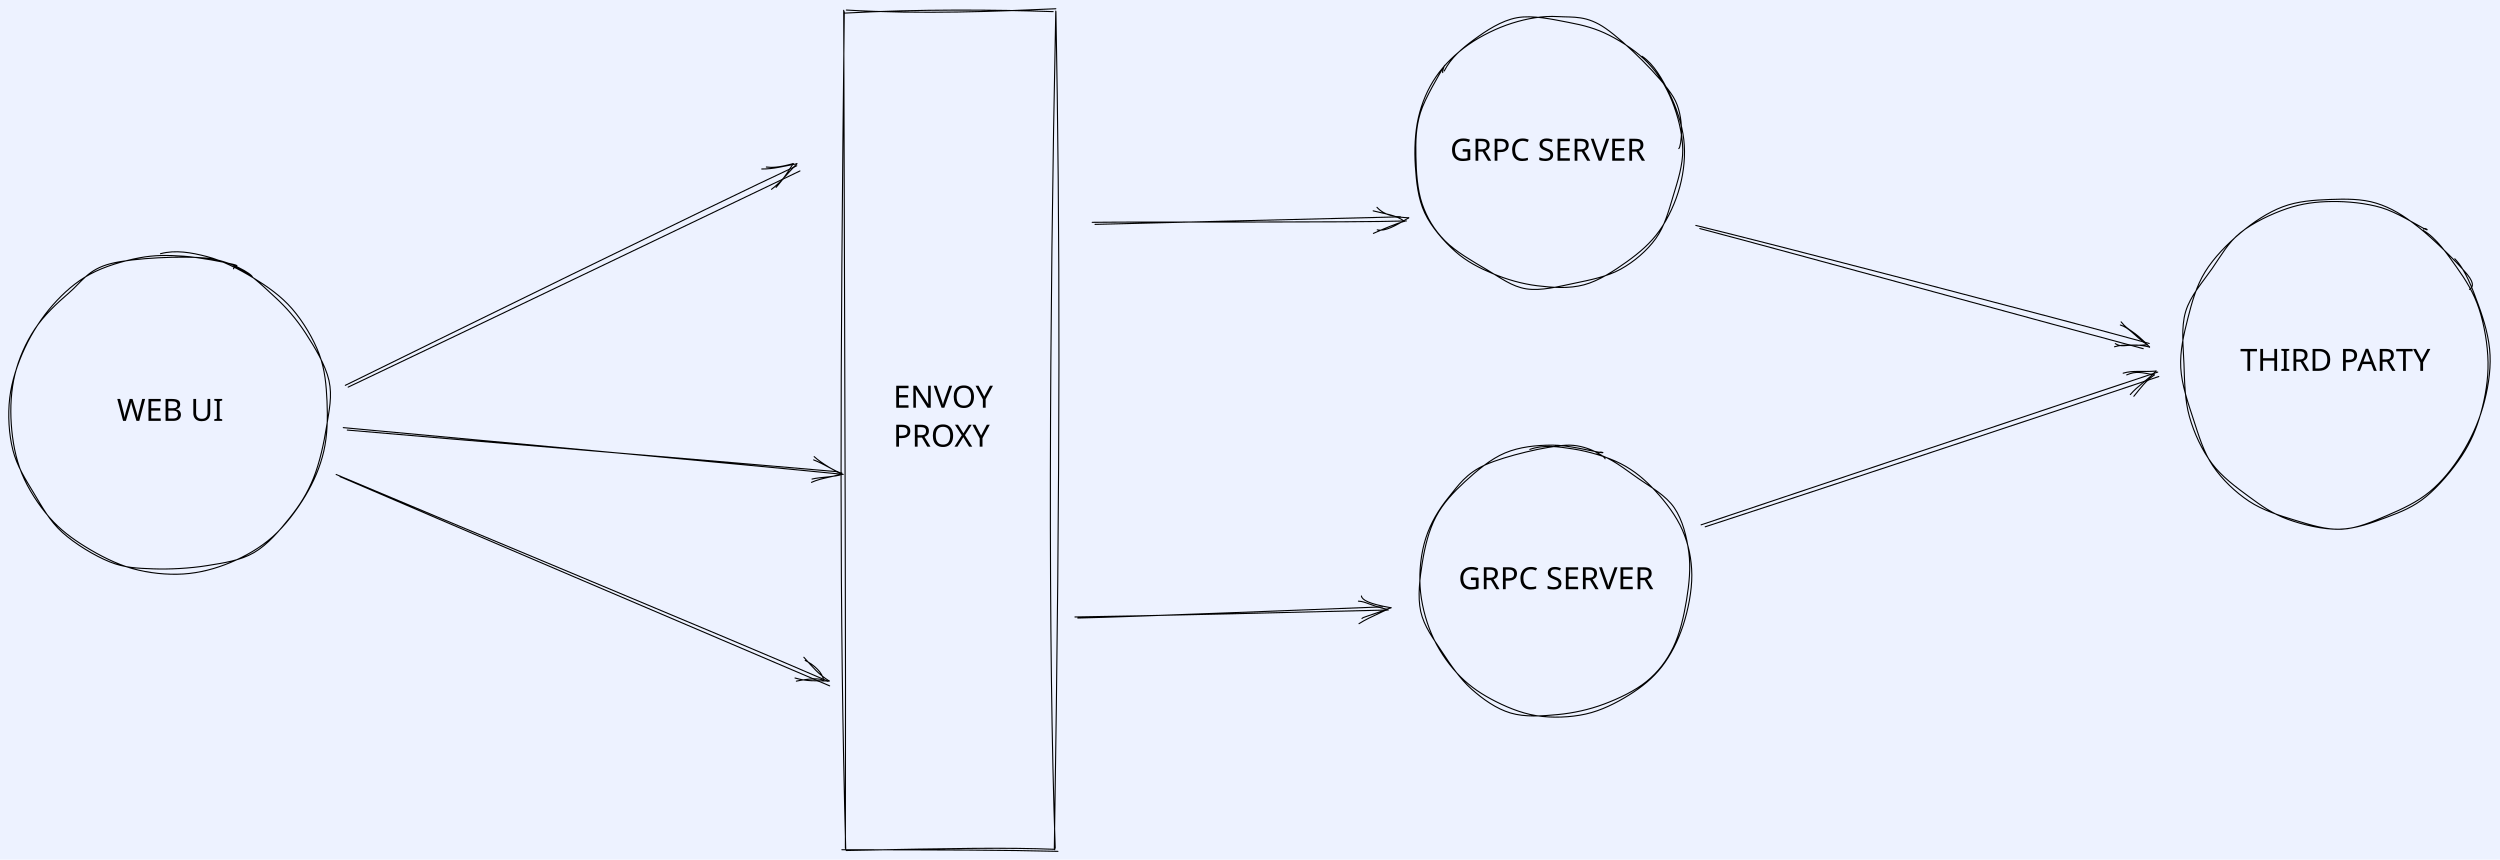
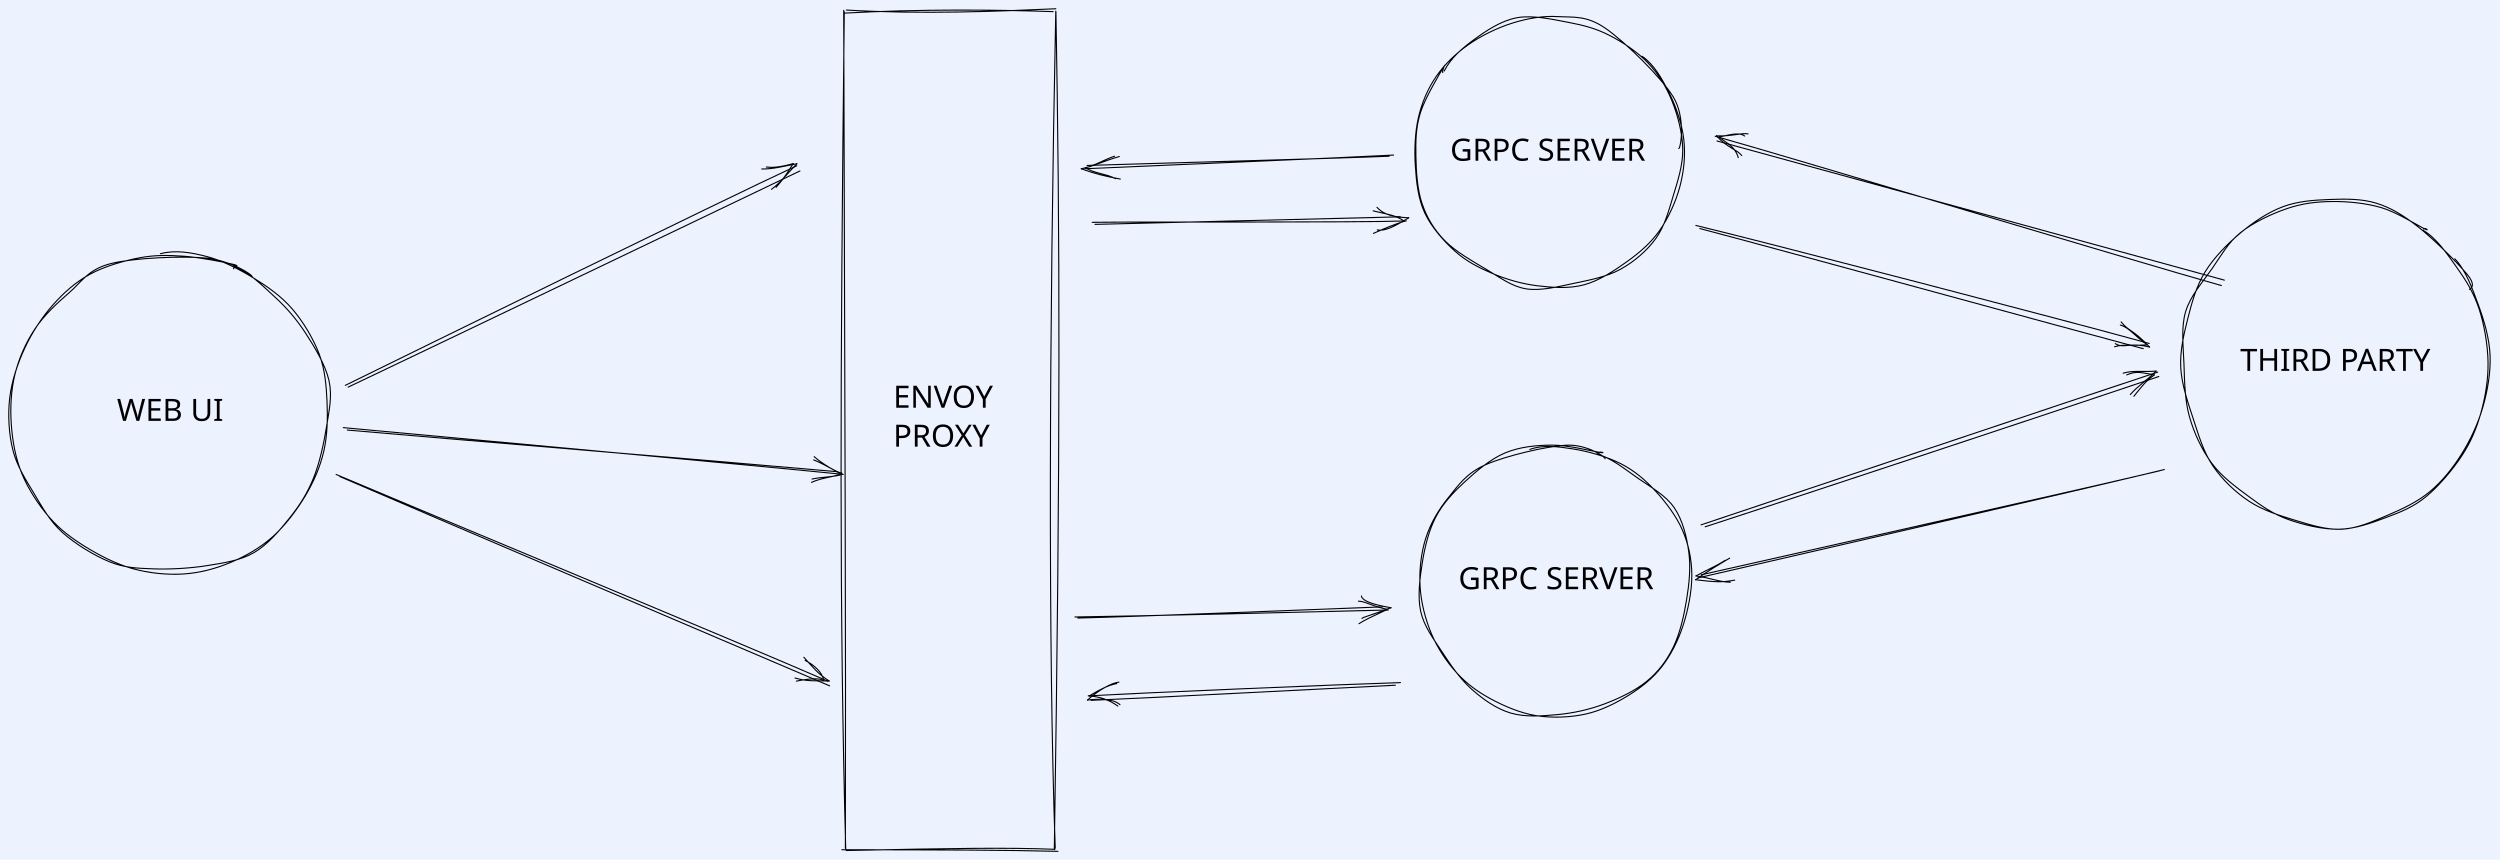
<svg xmlns="http://www.w3.org/2000/svg" version="1.1" viewBox="0 0 2276.987 782.981" width="4553.974" height="1565.961">
  <defs>
    <style>
            @font-face {
                font-family: "Virgil";
                src: url("https://excalidraw.com/Virgil.woff2");
            }

            @font-face {
                font-family: "Cascadia";
                src: url("https://excalidraw.com/Cascadia.woff2");
            }
        </style>
  </defs>
  <rect x="0" y="0" width="2276.987" height="782.981" fill="#edf2ff" />
  <g stroke-linecap="round" transform="translate(10 231.2032) rotate(0 145.0755 145.135)">
    <path d="M136.19 -0.12 C149.96 -3.8, 164.39 -1.18, 178.47 2.48 C192.55 6.14, 207.75 13.92, 220.7 21.86 C233.64 29.8, 246.13 38.56, 256.14 50.14 C266.15 61.73, 275.45 77.33, 280.74 91.37 C286.02 105.41, 287.15 119.66, 287.85 134.37 C288.55 149.09, 288.22 165.32, 284.92 179.68 C281.61 194.04, 275.79 207.5, 268.01 220.52 C260.22 233.54, 249.56 247.7, 238.21 257.8 C226.86 267.9, 213.46 275.49, 199.91 281.12 C186.37 286.75, 171.82 290.66, 156.94 291.59 C142.06 292.51, 125.48 290.8, 110.63 286.66 C95.77 282.53, 80.44 274.58, 67.82 266.8 C55.21 259.01, 44.58 251.09, 34.92 239.96 C25.26 228.83, 15.64 214.18, 9.86 200.04 C4.08 185.89, 1.3 170.17, 0.27 155.1 C-0.77 140.03, 0.06 124.04, 3.64 109.6 C7.21 95.17, 13.5 80.88, 21.71 68.52 C29.92 56.16, 41.37 45.41, 52.91 35.47 C64.45 25.53, 70.16 14.14, 90.97 8.87 C111.78 3.6, 156.28 1.77, 177.78 3.85 C199.27 5.92, 220.12 18.62, 219.95 21.33 M201.1 11.21 C215.17 14.65, 228.53 28.56, 239.74 38.74 C250.95 48.92, 260.04 59.49, 268.35 72.27 C276.67 85.05, 286.47 101.24, 289.64 115.43 C292.81 129.63, 289.75 142.66, 287.4 157.45 C285.05 172.25, 281.12 190.39, 275.55 204.2 C269.98 218, 263.02 228.96, 253.99 240.28 C244.95 251.6, 233.91 264.83, 221.33 272.11 C208.75 279.4, 193.85 281.51, 178.52 283.98 C163.19 286.44, 144.12 287.48, 129.34 286.9 C114.56 286.32, 103.6 286.03, 89.83 280.5 C76.07 274.96, 58.23 264.06, 46.74 253.67 C35.25 243.27, 28.4 230.6, 20.9 218.12 C13.41 205.64, 5.42 193.29, 1.75 178.8 C-1.93 164.32, -2.96 146.74, -1.15 131.23 C0.66 115.71, 6.07 99.81, 12.62 85.71 C19.16 71.61, 28.22 57.8, 38.12 46.6 C48.02 35.41, 58.93 25.69, 72.02 18.53 C85.11 11.38, 102.46 6.41, 116.67 3.68 C130.89 0.95, 143.04 1.18, 157.3 2.15 C171.55 3.12, 194.64 7.6, 202.21 9.51 C209.78 11.42, 203.15 11.03, 202.7 13.61" stroke="#000000" stroke-width="1" fill="none" />
  </g>
  <g transform="translate(15 358.3382) rotate(0 140 18)">
    <text x="140" y="25" font-family="Virgil, Segoe UI Emoji" font-size="28px" fill="#000000" text-anchor="middle" style="white-space: pre;" direction="ltr">WEB UI</text>
  </g>
  <g stroke-linecap="round" transform="translate(769.7082 10) rotate(0 95.58242 381.4903)">
    <path d="M1.14 -0.85 C69.64 3.24, 141.34 0.24, 191.92 -2.02 M-1.02 1.97 C68.14 -1.84, 136.95 -1.19, 189.47 0.59 M192.01 0.68 C195.64 200.12, 196.23 401.15, 190.55 763.9 M191.89 0.09 C185.92 290.39, 184.93 580.02, 191.39 762.55 M193.83 765.4 C145.35 764.17, 91.84 764.06, -2.92 763.93 M191.04 763.55 C147.21 761.82, 100.58 762.61, 1.05 764.64 M0.27 762.5 C0.76 568.94, -0.25 375.19, -1.26 -0.61 M0.56 763.19 C-5.19 549.88, -4.51 335.69, -0.74 0.75" stroke="#000000" stroke-width="1" fill="none" />
  </g>
  <g stroke-linecap="round">
    <g transform="translate(315.5255 351.0565) rotate(0 206.025 -99.27331)">
      <path d="M1.58 1.53 C70.89 -31.34, 344.31 -162.49, 413.05 -195.35 M-1 -0.11 C68.07 -34.05, 341.28 -168.03, 410.13 -200.07" stroke="#000000" stroke-width="1" fill="none" />
    </g>
    <g transform="translate(315.5255 351.0565) rotate(0 206.025 -99.27331)">
      <path d="M391.33 -180.43 C393.85 -183.55, 397.64 -186.94, 406.86 -202.02 M387.16 -178.64 C395.12 -184.43, 401.52 -192.92, 410.25 -201.9" stroke="#000000" stroke-width="1" fill="none" />
    </g>
    <g transform="translate(315.5255 351.0565) rotate(0 206.025 -99.27331)">
      <path d="M382.46 -198.93 C387 -198.44, 392.57 -198.11, 406.86 -202.02 M378.28 -197.14 C388.8 -197.02, 398.02 -199.64, 410.25 -201.9" stroke="#000000" stroke-width="1" fill="none" />
    </g>
  </g>
  <g stroke-linecap="round">
    <g transform="translate(316.7223 391.2634) rotate(0 223.6111 19.50147)">
      <path d="M-0.4 0.44 C73.57 6.97, 371.58 31.68, 446.11 38.37 M-4.06 -1.78 C70.57 5.09, 376.59 33.22, 451.28 40.79" stroke="#000000" stroke-width="1" fill="none" />
    </g>
    <g transform="translate(316.7223 391.2634) rotate(0 223.6111 19.50147)">
      <path d="M422.87 45.06 C430.18 43.23, 444.37 43.17, 450.1 40.76 M422.39 48.06 C432.55 43.47, 444.39 43.13, 449.95 39.69" stroke="#000000" stroke-width="1" fill="none" />
    </g>
    <g transform="translate(316.7223 391.2634) rotate(0 223.6111 19.50147)">
      <path d="M424.83 24.64 C431.27 30.6, 444.72 38.33, 450.1 40.76 M424.35 27.63 C433.77 31.13, 444.83 38.87, 449.95 39.69" stroke="#000000" stroke-width="1" fill="none" />
    </g>
  </g>
  <g stroke-linecap="round">
    <g transform="translate(309.8027 433.2014) rotate(0 221.0966 95.2276)">
      <path d="M-0.12 0.93 C73.86 32.93, 371.85 159.85, 445.82 191.48 M-3.62 -1.03 C69.9 30.18, 370.02 154.69, 444.16 187.22" stroke="#000000" stroke-width="1" fill="none" />
    </g>
    <g transform="translate(309.8027 433.2014) rotate(0 221.0966 95.2276)">
      <path d="M415.54 187.18 C427.28 184.7, 437.31 184.38, 440.41 186.59 M414.31 184.32 C425.51 187.64, 432.39 186.66, 445.36 187.03" stroke="#000000" stroke-width="1" fill="none" />
    </g>
    <g transform="translate(309.8027 433.2014) rotate(0 221.0966 95.2276)">
      <path d="M423.57 168.3 C432.27 172.81, 439.33 179.48, 440.41 186.59 M422.34 165.43 C431.14 175.2, 435.32 180.57, 445.36 187.03" stroke="#000000" stroke-width="1" fill="none" />
    </g>
  </g>
  <g transform="translate(813.5771 345.8388) rotate(0 45 35.5)">
    <text x="0" y="25.5" font-family="Virgil, Segoe UI Emoji" font-size="28px" fill="#000000" text-anchor="start" style="white-space: pre;" direction="ltr">ENVOY</text>
    <text x="0" y="61" font-family="Virgil, Segoe UI Emoji" font-size="28px" fill="#000000" text-anchor="start" style="white-space: pre;" direction="ltr">PROXY</text>
  </g>
  <g stroke-linecap="round" transform="translate(1286.745 16.30942) rotate(0 123 123.0629)">
    <path d="M208.84 34.93 C219.77 42.3, 227.21 55.74, 233.55 68.39 C239.88 81.05, 245.23 96.61, 246.85 110.83 C248.47 125.05, 246.94 139.91, 243.25 153.73 C239.56 167.56, 232.75 182.4, 224.7 193.79 C216.66 205.18, 206.46 213.84, 195 222.06 C183.55 230.28, 169.56 239.45, 155.97 243.1 C142.38 246.75, 127.25 245.64, 113.45 243.96 C99.66 242.28, 85.66 238.25, 73.19 233.03 C60.73 227.82, 49.05 221.91, 38.66 212.66 C28.27 203.42, 16.93 190.5, 10.88 177.56 C4.82 164.61, 3.3 149.44, 2.34 134.99 C1.39 120.54, 2 104.42, 5.13 90.86 C8.26 77.31, 13.56 64.75, 21.12 53.68 C28.69 42.61, 38.96 32.61, 50.53 24.46 C62.11 16.31, 76.94 9.05, 90.58 4.77 C104.22 0.5, 118.16 -2.02, 132.38 -1.19 C146.6 -0.36, 158.42 -2.48, 175.91 9.74 C193.4 21.96, 226.28 53.89, 237.34 72.11 C248.41 90.32, 244.37 117.95, 242.29 119.02 M28.62 48.36 C34.86 36.29, 44.72 27.88, 55.76 19.79 C66.81 11.7, 80.58 2.46, 94.9 -0.16 C109.21 -2.79, 127.66 1.38, 141.66 4.04 C155.66 6.69, 166.82 9.63, 178.91 15.78 C191 21.94, 204.64 30.96, 214.18 40.95 C223.72 50.95, 230.85 62.62, 236.14 75.76 C241.42 88.9, 245.72 105.39, 245.89 119.8 C246.07 134.2, 241.28 148.67, 237.19 162.19 C233.11 175.7, 229.39 189.76, 221.39 200.89 C213.38 212.01, 201.55 222.14, 189.19 228.93 C176.83 235.73, 161.52 238.69, 147.23 241.67 C132.94 244.64, 116.76 248.85, 103.45 246.79 C90.14 244.72, 79.73 236.56, 67.37 229.26 C55 221.96, 39.08 212.98, 29.27 202.99 C19.46 193, 12.92 182.1, 8.52 169.29 C4.12 156.49, 3.12 139.97, 2.85 126.16 C2.59 112.35, 2.73 99.98, 6.93 86.4 C11.13 72.82, 24.64 50.79, 28.04 44.69 C31.44 38.59, 26.18 48.08, 27.32 49.82" stroke="#000000" stroke-width="1" fill="none" />
  </g>
  <g stroke-linecap="round" transform="translate(1294.286 406.5761) rotate(0 123 123.0629)">
    <path d="M99.1 2.75 C111.55 -1.71, 124.68 0.17, 138.48 2.33 C152.28 4.5, 169.4 9.37, 181.9 15.74 C194.39 22.11, 204.08 30.47, 213.45 40.56 C222.81 50.65, 232.56 63.53, 238.09 76.29 C243.61 89.06, 246.53 102.7, 246.62 117.17 C246.72 131.63, 243.22 149.17, 238.65 163.1 C234.08 177.03, 227.43 190.17, 219.2 200.74 C210.97 211.32, 200.79 219.39, 189.26 226.56 C177.73 233.73, 164.07 240.65, 150.01 243.77 C135.96 246.88, 119.3 247.51, 104.93 245.24 C90.56 242.97, 75.85 236.61, 63.79 230.13 C51.74 223.66, 41.64 216.25, 32.6 206.37 C23.56 196.5, 15.13 184, 9.55 170.88 C3.97 157.76, -0.01 142.18, -0.88 127.64 C-1.75 113.09, -0.01 97.11, 4.3 83.59 C8.62 70.06, 15.95 57.63, 25.03 46.48 C34.12 35.33, 40.95 24.6, 58.83 16.67 C76.71 8.74, 114.17 -0.19, 132.3 -1.09 C150.43 -1.99, 167.49 8.98, 167.63 11.29 M159.51 6.86 C172.46 9.76, 185.98 21.02, 197.83 29.2 C209.68 37.37, 222.95 44.68, 230.62 55.89 C238.3 67.11, 242.02 82.47, 243.88 96.48 C245.75 110.48, 244.18 125.49, 241.81 139.91 C239.44 154.34, 235.73 170.69, 229.67 183.04 C223.62 195.39, 216.02 205.4, 205.5 214.02 C194.97 222.64, 180.02 229.71, 166.51 234.76 C152.99 239.8, 138.58 242.93, 124.42 244.27 C110.26 245.62, 94.65 246.73, 81.56 242.84 C68.47 238.96, 56.31 230.25, 45.9 220.97 C35.49 211.68, 26.82 198.9, 19.12 187.14 C11.42 175.38, 2.69 163.97, -0.3 150.39 C-3.29 136.8, -1.13 120.04, 1.18 105.64 C3.49 91.25, 7.1 76.3, 13.57 64.04 C20.04 51.77, 29.49 41.76, 39.99 32.08 C50.48 22.4, 63.31 11.49, 76.53 5.95 C89.75 0.4, 104.96 -1.09, 119.31 -1.17 C133.65 -1.26, 155.52 4.28, 162.6 5.44 C169.69 6.6, 162.3 4.14, 161.8 5.79" stroke="#000000" stroke-width="1" fill="none" />
  </g>
  <g transform="translate(1291.745 121.3723) rotate(0 118 18)">
    <text x="118" y="25" font-family="Virgil, Segoe UI Emoji" font-size="28px" fill="#000000" text-anchor="middle" style="white-space: pre;" direction="ltr">GRPC SERVER</text>
  </g>
  <g transform="translate(1299.286 511.639) rotate(0 118 18)">
    <text x="118" y="25" font-family="Virgil, Segoe UI Emoji" font-size="28px" fill="#000000" text-anchor="middle" style="white-space: pre;" direction="ltr">GRPC SERVER</text>
  </g>
  <g stroke-linecap="round">
    <g transform="translate(995.7764 203.2747) rotate(0 142.0639 -2.340091)">
      <path d="M1.59 1.09 C48.2 0.02, 232.71 -4.73, 279.65 -5.77 M-0.99 -0.78 C46.53 -1.41, 237.87 -0.45, 285.11 -2.03" stroke="#000000" stroke-width="1" fill="none" />
    </g>
    <g transform="translate(995.7764 203.2747) rotate(0 142.0639 -2.340091)">
      <path d="M258.61 6.08 C265.74 7.74, 275.03 2.52, 287.26 -4.87 M255.14 9.29 C263.93 5.31, 276.52 0.16, 283.13 -1.68" stroke="#000000" stroke-width="1" fill="none" />
    </g>
    <g transform="translate(995.7764 203.2747) rotate(0 142.0639 -2.340091)">
      <path d="M258.37 -14.44 C265.68 -6.61, 275.03 -5.66, 287.26 -4.87 M254.91 -11.23 C263.93 -8.78, 276.6 -7.49, 283.13 -1.68" stroke="#000000" stroke-width="1" fill="none" />
    </g>
  </g>
  <g stroke-linecap="round">
    <g transform="translate(980.124 560.1367) rotate(0 141.6438 -2.320289)">
      <path d="M1.55 2.77 C48.39 1.76, 232.69 -5.65, 279.15 -7.41 M-1.05 1.8 C46.82 1.27, 237.84 -3.31, 284.33 -4.55" stroke="#000000" stroke-width="1" fill="none" />
    </g>
    <g transform="translate(980.124 560.1367) rotate(0 141.6438 -2.320289)">
      <path d="M260.36 3.21 C260.99 1.98, 266.98 0.83, 286.77 -6.59 M257.65 7.9 C264.26 3.77, 267.13 2.69, 283.38 -5.1" stroke="#000000" stroke-width="1" fill="none" />
    </g>
    <g transform="translate(980.124 560.1367) rotate(0 141.6438 -2.320289)">
      <path d="M259.85 -17.31 C260.4 -13.76, 266.51 -10.13, 286.77 -6.59 M257.14 -12.61 C264.15 -12.24, 267.13 -8.82, 283.38 -5.1" stroke="#000000" stroke-width="1" fill="none" />
    </g>
  </g>
  <g stroke-linecap="round">
    <g transform="translate(1548.555 208.8659) rotate(0 202.4767 52.5875)">
      <path d="M-0.35 -0.7 C67.34 17.04, 335.55 90.66, 403.48 108.72 M-3.99 -3.54 C64.86 13.07, 340.53 84.97, 408.94 103.97" stroke="#000000" stroke-width="1" fill="none" />
    </g>
    <g transform="translate(1548.555 208.8659) rotate(0 202.4767 52.5875)">
      <path d="M378.06 104.12 C385.8 108.96, 390.37 102.54, 409.25 107.23 M377.34 106.97 C386.39 104.22, 392.36 106.47, 407.04 105.14" stroke="#000000" stroke-width="1" fill="none" />
    </g>
    <g transform="translate(1548.555 208.8659) rotate(0 202.4767 52.5875)">
      <path d="M383.36 84.3 C390.35 93.17, 393.84 90.8, 409.25 107.23 M382.64 87.15 C390.72 89.5, 395.34 96.83, 407.04 105.14" stroke="#000000" stroke-width="1" fill="none" />
    </g>
  </g>
  <g stroke-linecap="round">
    <g transform="translate(1553.633 478.5921) rotate(0 204.1601 -69.23406)">
      <path d="M-0.53 1.22 C68.39 -21.09, 344.2 -112.38, 412.58 -135.67 M-4.26 -0.58 C64.59 -23.52, 342.96 -117.12, 411.62 -139.69" stroke="#000000" stroke-width="1" fill="none" />
    </g>
    <g transform="translate(1553.633 478.5921) rotate(0 204.1601 -69.23406)">
      <path d="M389.87 -117.68 C397.23 -126.57, 399.38 -130.28, 408.5 -137.15 M386.64 -119.23 C393.87 -127.53, 400.77 -131.18, 410.11 -140.61" stroke="#000000" stroke-width="1" fill="none" />
    </g>
    <g transform="translate(1553.633 478.5921) rotate(0 204.1601 -69.23406)">
      <path d="M383.38 -137.15 C392.22 -140.83, 396.11 -139.34, 408.5 -137.15 M380.15 -138.7 C389.16 -141.45, 397.89 -139.6, 410.11 -140.61" stroke="#000000" stroke-width="1" fill="none" />
    </g>
  </g>
  <g stroke-linecap="round" transform="translate(1986.987 180.7824) rotate(0 140 149.9838)">
    <path d="M248.84 54.93 C258.76 65.07, 264.98 82.42, 270.33 97.04 C275.68 111.66, 280.26 127.19, 280.94 142.65 C281.63 158.11, 278.76 174.77, 274.44 189.8 C270.12 204.82, 263.12 219.91, 255.02 232.81 C246.92 245.72, 237.11 257.93, 225.84 267.23 C214.58 276.52, 200.75 282.92, 187.43 288.59 C174.1 294.26, 159.94 300.51, 145.91 301.25 C131.88 301.99, 117.35 297.29, 103.27 293.04 C89.19 288.78, 73.9 283.99, 61.44 275.74 C48.97 267.48, 36.93 255.95, 28.48 243.52 C20.04 231.1, 15.65 216.06, 10.78 201.18 C5.9 186.3, 0.08 169.61, -0.76 154.26 C-1.61 138.91, 2.01 123.67, 5.71 109.1 C9.4 94.53, 13.43 79.78, 21.41 66.84 C29.38 53.89, 41.78 41.28, 53.57 31.4 C65.37 21.52, 78.64 12.62, 92.17 7.54 C105.7 2.45, 120.56 1.44, 134.77 0.91 C148.98 0.37, 163.94 0.13, 177.43 4.32 C190.92 8.51, 201.95 15.27, 215.72 26.06 C229.49 36.85, 252.31 59.58, 260.06 69.04 C267.81 78.49, 264.4 81.39, 262.23 82.8 M220.03 29.08 C231.97 35.75, 242.08 50.76, 250.56 62.67 C259.05 74.58, 266.18 86.12, 270.94 100.54 C275.7 114.95, 278.84 133.36, 279.11 149.16 C279.39 164.96, 276.58 181.13, 272.59 195.34 C268.59 209.55, 263.51 221.7, 255.17 234.42 C246.82 247.14, 233.94 262.33, 222.54 271.65 C211.13 280.98, 199.91 285.45, 186.74 290.38 C173.57 295.31, 158.55 300.94, 143.54 301.24 C128.53 301.54, 110.41 297.15, 96.69 292.19 C82.97 287.23, 72.73 279.94, 61.21 271.46 C49.7 262.98, 36.62 253.44, 27.6 241.31 C18.58 229.17, 11.36 213.77, 7.12 198.66 C2.87 183.55, 2.72 166.58, 2.15 150.66 C1.57 134.73, -0.62 117.57, 3.66 103.1 C7.94 88.63, 19.48 75.82, 27.8 63.83 C36.12 51.84, 42.26 40.25, 53.6 31.15 C64.93 22.06, 81.92 13.99, 95.79 9.26 C109.67 4.52, 122.49 2.91, 136.83 2.76 C151.17 2.6, 167.86 4.2, 181.85 8.31 C195.83 12.41, 214.33 24.13, 220.75 27.39 C227.16 30.65, 221.23 25.67, 220.33 27.88" stroke="#000000" stroke-width="1" fill="none" />
  </g>
  <g transform="translate(1991.987 312.7663) rotate(0 135 18)">
    <text x="135" y="25" font-family="Virgil, Segoe UI Emoji" font-size="28px" fill="#000000" text-anchor="middle" style="white-space: pre;" direction="ltr">THIRD PARTY</text>
  </g>
+   <g stroke-linecap="round">
+     <g transform="translate(1267.357 139.6662) rotate(0 -138.7239 7.792733)">
+       <path d="M-2.15 2.62 C-48.54 4.66, -231.47 9.5, -277.23 11.03 M1.88 1.57 C-44.96 4.1, -232.66 11.84, -279.32 14.02" stroke="#000000" stroke-width="1" fill="none" />
+     </g>
+     <g transform="translate(1267.357 139.6662) rotate(0 -138.7239 7.792733)">
+       <path d="M-247.87 2.91 C-262.8 7.13, -271.14 11.83, -282.53 14.05 M-252.23 2.6 C-260.46 5.16, -272.21 12.1, -278.76 12.98" stroke="#000000" stroke-width="1" fill="none" />
+     </g>
+     <g transform="translate(1267.357 139.6662) rotate(0 -138.7239 7.792733)">
+       <path d="M-246.97 23.42 C-262.03 20.66, -270.67 18.39, -282.53 14.05 M-251.33 23.1 C-259.47 18.49, -271.53 18.26, -278.76 12.98" stroke="#000000" stroke-width="1" fill="none" />
+     </g>
+   </g>
+   <g stroke-linecap="round">
+     <g transform="translate(1271.866 623.9334) rotate(0 -138.512 5.849805)">
+       <path d="M-0.99 0.16 C-47.4 2.38, -231.59 12.1, -278.12 13.92 M3.66 -2.22 C-43.2 -0.86, -234.28 7.21, -280.69 9.84" stroke="#000000" stroke-width="1" fill="none" />
+     </g>
+     <g transform="translate(1271.866 623.9334) rotate(0 -138.512 5.849805)">
+       <path d="M-252.79 -2.64 C-259.14 -2.16, -271.8 4.87, -281.35 13.65 M-254.75 -1.33 C-262.2 -0.04, -270.7 4.39, -279.77 9.91" stroke="#000000" stroke-width="1" fill="none" />
+     </g>
+     <g transform="translate(1271.866 623.9334) rotate(0 -138.512 5.849805)">
+       <path d="M-251.81 17.86 C-258.55 11.94, -271.52 12.59, -281.35 13.65 M-253.76 19.17 C-261.63 13.32, -270.47 10.62, -279.77 9.91" stroke="#000000" stroke-width="1" fill="none" />
+     </g>
+   </g>
+   <g stroke-linecap="round">
+     <g transform="translate(2024.445 257.3614) rotate(0 -230.3829 -65.25388)">
+       <path d="M1.45 -2.22 C-75.6 -23.32, -382.98 -107.73, -460.63 -128.97 M-1.2 2.74 C-78.67 -18.97, -385.92 -111.77, -462.22 -133.25" stroke="#000000" stroke-width="1" fill="none" />
+     </g>
+     <g transform="translate(2024.445 257.3614) rotate(0 -230.3829 -65.25388)">
+       <path d="M-435.46 -133.48 C-441.2 -137.9, -452.96 -133.21, -458.55 -132.76 M-432.32 -135.41 C-438.2 -136.56, -447.86 -132.97, -461.08 -133.64" stroke="#000000" stroke-width="1" fill="none" />
+     </g>
+     <g transform="translate(2024.445 257.3614) rotate(0 -230.3829 -65.25388)">
+       <path d="M-441.23 -113.79 C-444.55 -125.37, -454.23 -127.79, -458.55 -132.76 M-438.09 -115.72 C-442.7 -121.44, -450.99 -122.52, -461.08 -133.64" stroke="#000000" stroke-width="1" fill="none" />
+     </g>
+   </g>
+   <g stroke-linecap="round">
+     <g transform="translate(1969.101 426.2591) rotate(0 -210.1595 50.74186)">
+       <path d="M-1.94 2.51 C-71.51 19.09, -350.46 81.54, -419.67 97.25 M2.2 1.4 C-67.63 18.54, -352.45 83.84, -422.52 100.08" stroke="#000000" stroke-width="1" fill="none" />
+     </g>
+     <g transform="translate(1969.101 426.2591) rotate(0 -210.1595 50.74186)">
+       <path d="M-393.77 82.12 C-405.25 88.93, -411.44 92.5, -424.76 101.77 M-397.79 84.03 C-406.15 89.52, -412.29 91.66, -424.38 98.27" stroke="#000000" stroke-width="1" fill="none" />
+     </g>
+     <g transform="translate(1969.101 426.2591) rotate(0 -210.1595 50.74186)">
+       <path d="M-389.16 102.12 C-401.32 104.48, -408.53 103.68, -424.76 101.77 M-393.18 104.03 C-403.15 103.87, -410.6 100.3, -424.38 98.27" stroke="#000000" stroke-width="1" fill="none" />
+     </g>
+   </g>
</svg>
